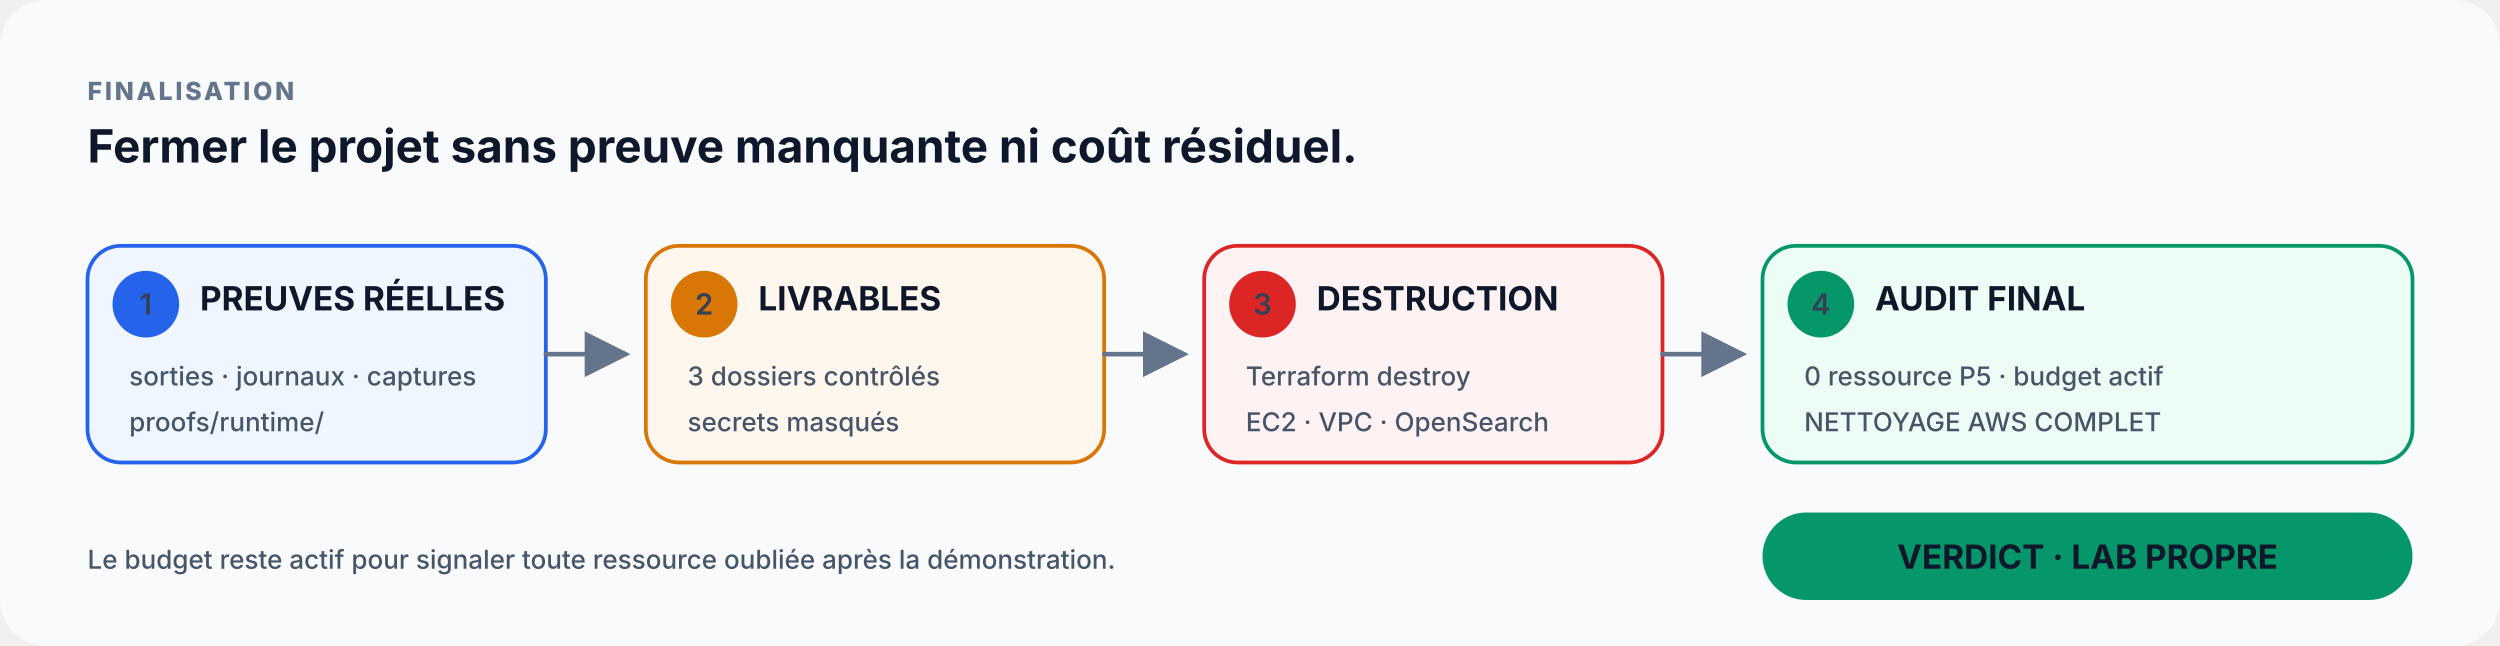
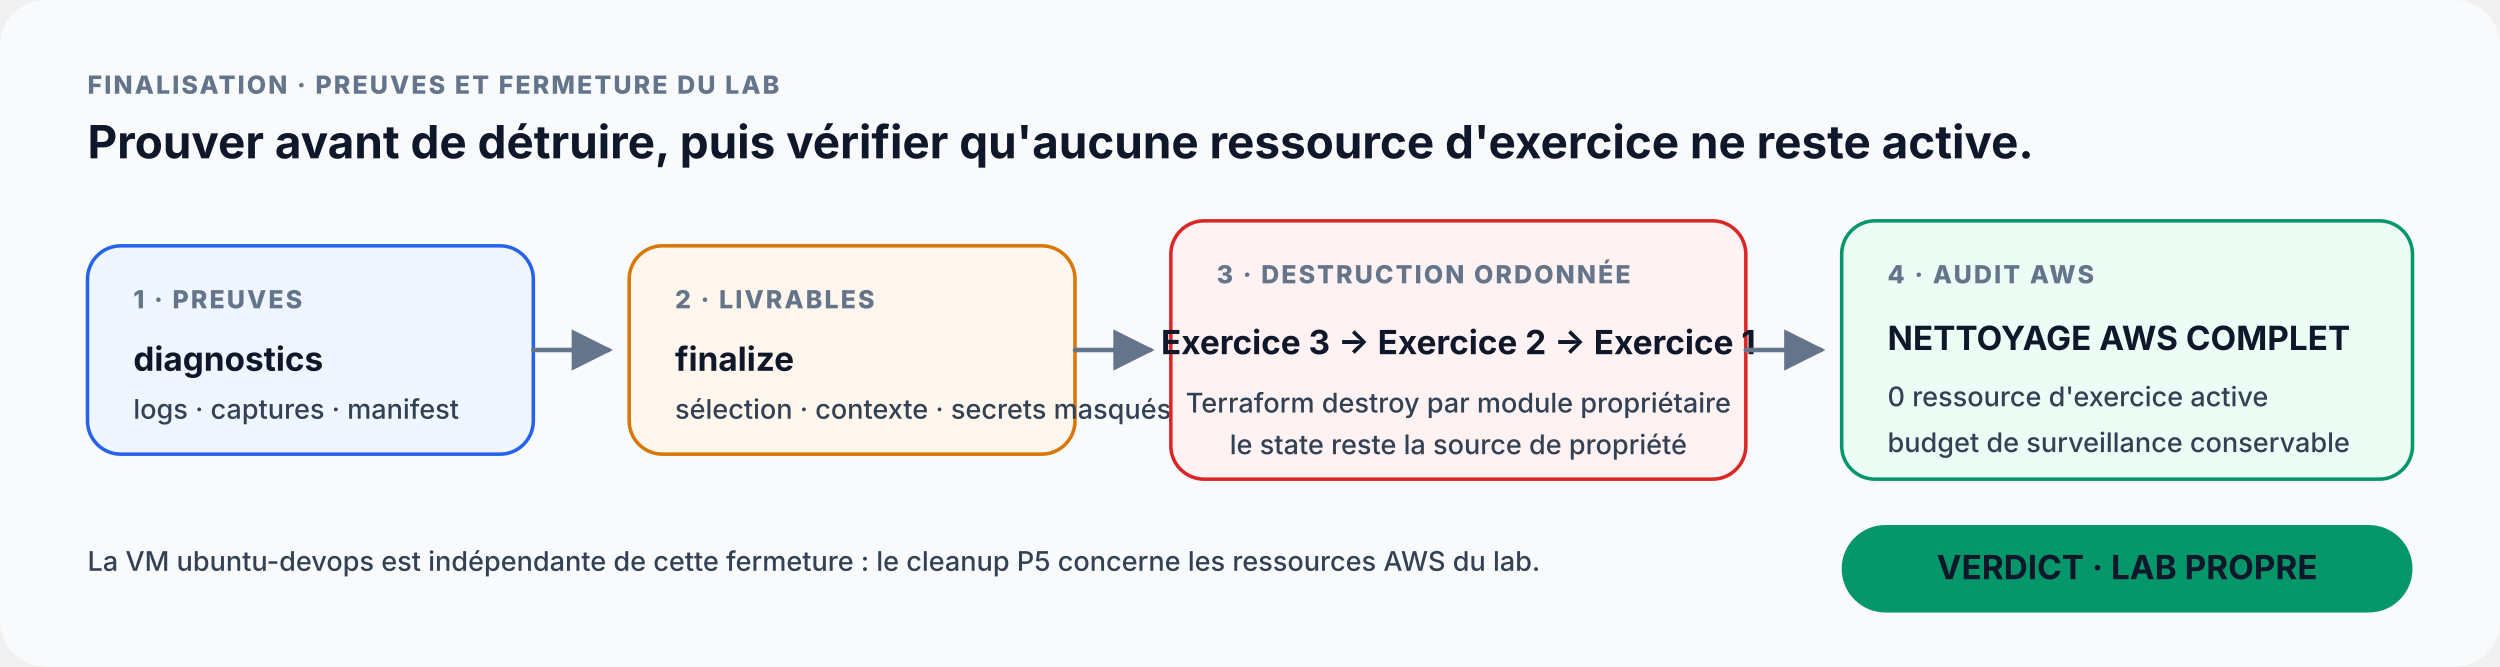
- <svg xmlns="http://www.w3.org/2000/svg" width="1200" height="310" viewBox="0 0 1200 310" role="img" aria-labelledby="title desc" preserveAspectRatio="xMidYMid meet">
+ <svg xmlns="http://www.w3.org/2000/svg" width="1200" height="320" viewBox="0 0 1200 320" role="img" aria-labelledby="title desc">
  <defs>
-     <marker id="arrow" markerWidth="10" markerHeight="10" refX="8.8" refY="5" orient="auto">
-       <path d="M0 0L10 5L0 10Z" fill="#64748b" />
-     </marker>
-     <marker id="arrowGreen" markerWidth="10" markerHeight="10" refX="8.8" refY="5" orient="auto">
-       <path d="M0 0L10 5L0 10Z" fill="#059669" />
+     <marker id="a" markerWidth="9" markerHeight="9" refX="8" refY="4.5" orient="auto">
+       <path d="M0 0L9 4.5L0 9Z" fill="#64748b" />
    </marker>
  </defs>
-   <style>
-   text{font-family:Inter,ui-sans-serif,system-ui,-apple-system,BlinkMacSystemFont,"Segoe UI",sans-serif}
-   .h{font-size:22px;font-weight:750;fill:#0f172a}
-   .k{font-size:12px;font-weight:800;letter-spacing:1.3px;fill:#64748b}
-   .t{font-size:16px;font-weight:750;fill:#0f172a}
-   .b{font-size:14px;font-weight:600;fill:#334155}
-   .s{font-size:12.5px;font-weight:500;fill:#475569}
-   .m{font-family:ui-monospace,SFMono-Regular,Consolas,"Liberation Mono",monospace;font-size:12px;font-weight:650;fill:#334155}
-   .arrow{fill:none;stroke:#64748b;stroke-width:2.2;stroke-linecap:round;stroke-linejoin:round;marker-end:url(#arrow)}
-   .flow{fill:none;stroke:#94a3b8;stroke-width:2;stroke-linecap:round;stroke-linejoin:round}
-   .card{fill:#fff;stroke:#cbd5e1;stroke-width:1.5}
-   .chip{fill:#fff;stroke:#cbd5e1;stroke-width:1.2}
- </style>
-   <rect width="1200" height="310" rx="22" fill="#f8fafc" />
-   <text x="42" y="48" class="k" text-anchor="start">FINALISATION</text>
-   <text x="42" y="78" class="h" text-anchor="start">Fermer le projet sans preuve manquante ni coût résiduel.</text>
-   <rect x="42" y="118" width="220" height="104" rx="16" fill="#eff6ff" stroke="#2563eb" stroke-width="1.8" />
-   <circle cx="70" cy="146" r="16" fill="#2563eb" />
-   <text x="70" y="151" class="b" text-anchor="middle" fill="#fff">1</text>
-   <text x="96" y="149" class="t" text-anchor="start">PREUVES RÉELLES</text>
-   <text x="62" y="185" class="s" text-anchor="start">sorties · journaux · captures</text>
-   <text x="62" y="207" class="s" text-anchor="start">proofs/runtime/</text>
-   <rect x="310" y="118" width="220" height="104" rx="16" fill="#fff7ed" stroke="#d97706" stroke-width="1.8" />
-   <circle cx="338" cy="146" r="16" fill="#d97706" />
-   <text x="338" y="151" class="b" text-anchor="middle" fill="#fff">2</text>
-   <text x="364" y="149" class="t" text-anchor="start">LIVRABLES</text>
-   <text x="330" y="185" class="s" text-anchor="start">3 dossiers contrôlés</text>
-   <text x="330" y="207" class="s" text-anchor="start">secrets masqués</text>
-   <rect x="578" y="118" width="220" height="104" rx="16" fill="#fef2f2" stroke="#dc2626" stroke-width="1.8" />
-   <circle cx="606" cy="146" r="16" fill="#dc2626" />
-   <text x="606" y="151" class="b" text-anchor="middle" fill="#fff">3</text>
-   <text x="632" y="149" class="t" text-anchor="start">DESTRUCTION</text>
-   <text x="598" y="185" class="s" text-anchor="start">Terraform destroy</text>
-   <text x="598" y="207" class="s" text-anchor="start">EC2 · VPC · OpenSearch</text>
-   <rect x="846" y="118" width="312" height="104" rx="16" fill="#ecfdf5" stroke="#059669" stroke-width="1.8" />
-   <circle cx="874" cy="146" r="16" fill="#059669" />
-   <text x="874" y="151" class="b" text-anchor="middle" fill="#fff">4</text>
-   <text x="900" y="149" class="t" text-anchor="start">AUDIT FINAL</text>
-   <text x="866" y="185" class="s" text-anchor="start">0 ressource P5 · budget actif</text>
-   <text x="866" y="207" class="s" text-anchor="start" fill="#059669">NETTOYAGE AWS COMPLET</text>
-   <path d="M262 170H300" class="arrow" />
-   <path d="M530 170H568" class="arrow" />
-   <path d="M798 170H836" class="arrow" />
-   <rect x="846" y="246" width="312" height="42" rx="21" fill="#059669" stroke="#059669" stroke-width="0" />
-   <text x="1002" y="273" class="t" text-anchor="middle" fill="#fff">VERDICT · LAB PROPRE</text>
-   <text x="42" y="273" class="s" text-anchor="start">Le budget reste actif pour signaler toute ressource oubliée après la démonstration.</text>
+   <style>text{font-family:Inter,ui-sans-serif,system-ui,-apple-system,"Segoe UI",sans-serif}.h{font-size:22px;font-weight:750;fill:#0f172a}.k{font-size:12px;font-weight:800;letter-spacing:1px;fill:#64748b}.t{font-size:16px;font-weight:750;fill:#0f172a}.s{font-size:13px;font-weight:550;fill:#334155}.ar{fill:none;stroke:#64748b;stroke-width:2.2;stroke-linecap:round;stroke-linejoin:round;marker-end:url(#a)}</style>
+   <rect width="1200" height="320" rx="22" fill="#f8fafc" />
+   <text x="42" y="45" class="k">FINALISATION · PREUVES ET FERMETURE DU LAB</text>
+   <text x="42" y="76" class="h">Prouver avant de détruire, puis vérifier qu'aucune ressource d'exercice ne reste active.</text>
+   <rect x="42" y="118" width="214" height="100" rx="16" fill="#eff6ff" stroke="#2563eb" stroke-width="1.7" />
+   <text x="64" y="148" class="k">1 · PREUVES</text>
+   <text x="64" y="178" class="t">diagnostics</text>
+   <text x="64" y="201" class="s">logs · captures · manifest</text>
+   <rect x="302" y="118" width="214" height="100" rx="16" fill="#fff7ed" stroke="#d97706" stroke-width="1.7" />
+   <text x="324" y="148" class="k">2 · LIVRABLES</text>
+   <text x="324" y="178" class="t">finalize</text>
+   <text x="324" y="201" class="s">sélection · contexte · secrets masqués</text>
+   <rect x="562" y="106" width="276" height="124" rx="16" fill="#fef2f2" stroke="#dc2626" stroke-width="1.7" />
+   <text x="584" y="136" class="k">3 · DESTRUCTION ORDONNÉE</text>
+   <text x="700" y="170" class="t" text-anchor="middle">Exercice 3 → Exercice 2 → Exercice 1</text>
+   <text x="700" y="198" class="s" text-anchor="middle">Terraform destroy par module propriétaire</text>
+   <text x="700" y="218" class="s" text-anchor="middle">le state reste la source de propriété</text>
+   <rect x="884" y="106" width="274" height="124" rx="16" fill="#ecfdf5" stroke="#059669" stroke-width="1.7" />
+   <text x="906" y="136" class="k">4 · AUDIT AWS</text>
+   <text x="906" y="168" class="t">NETTOYAGE AWS COMPLET</text>
+   <text x="906" y="195" class="s">0 ressource d'exercice active</text>
+   <text x="906" y="217" class="s">budget de surveillance conservable</text>
+   <path d="M256 168H292" class="ar" />
+   <path d="M516 168H552" class="ar" />
+   <path d="M838 168H874" class="ar" />
+   <rect x="884" y="252" width="274" height="42" rx="21" fill="#059669" />
+   <text x="1021" y="278" class="t" text-anchor="middle" fill="#fff">VERDICT · LAB PROPRE</text>
+   <text x="42" y="274" class="s">La VM ubuntu-devops est indépendante de cette fermeture : le cleanup P5 concerne les ressources AWS du lab.</text>
</svg>
